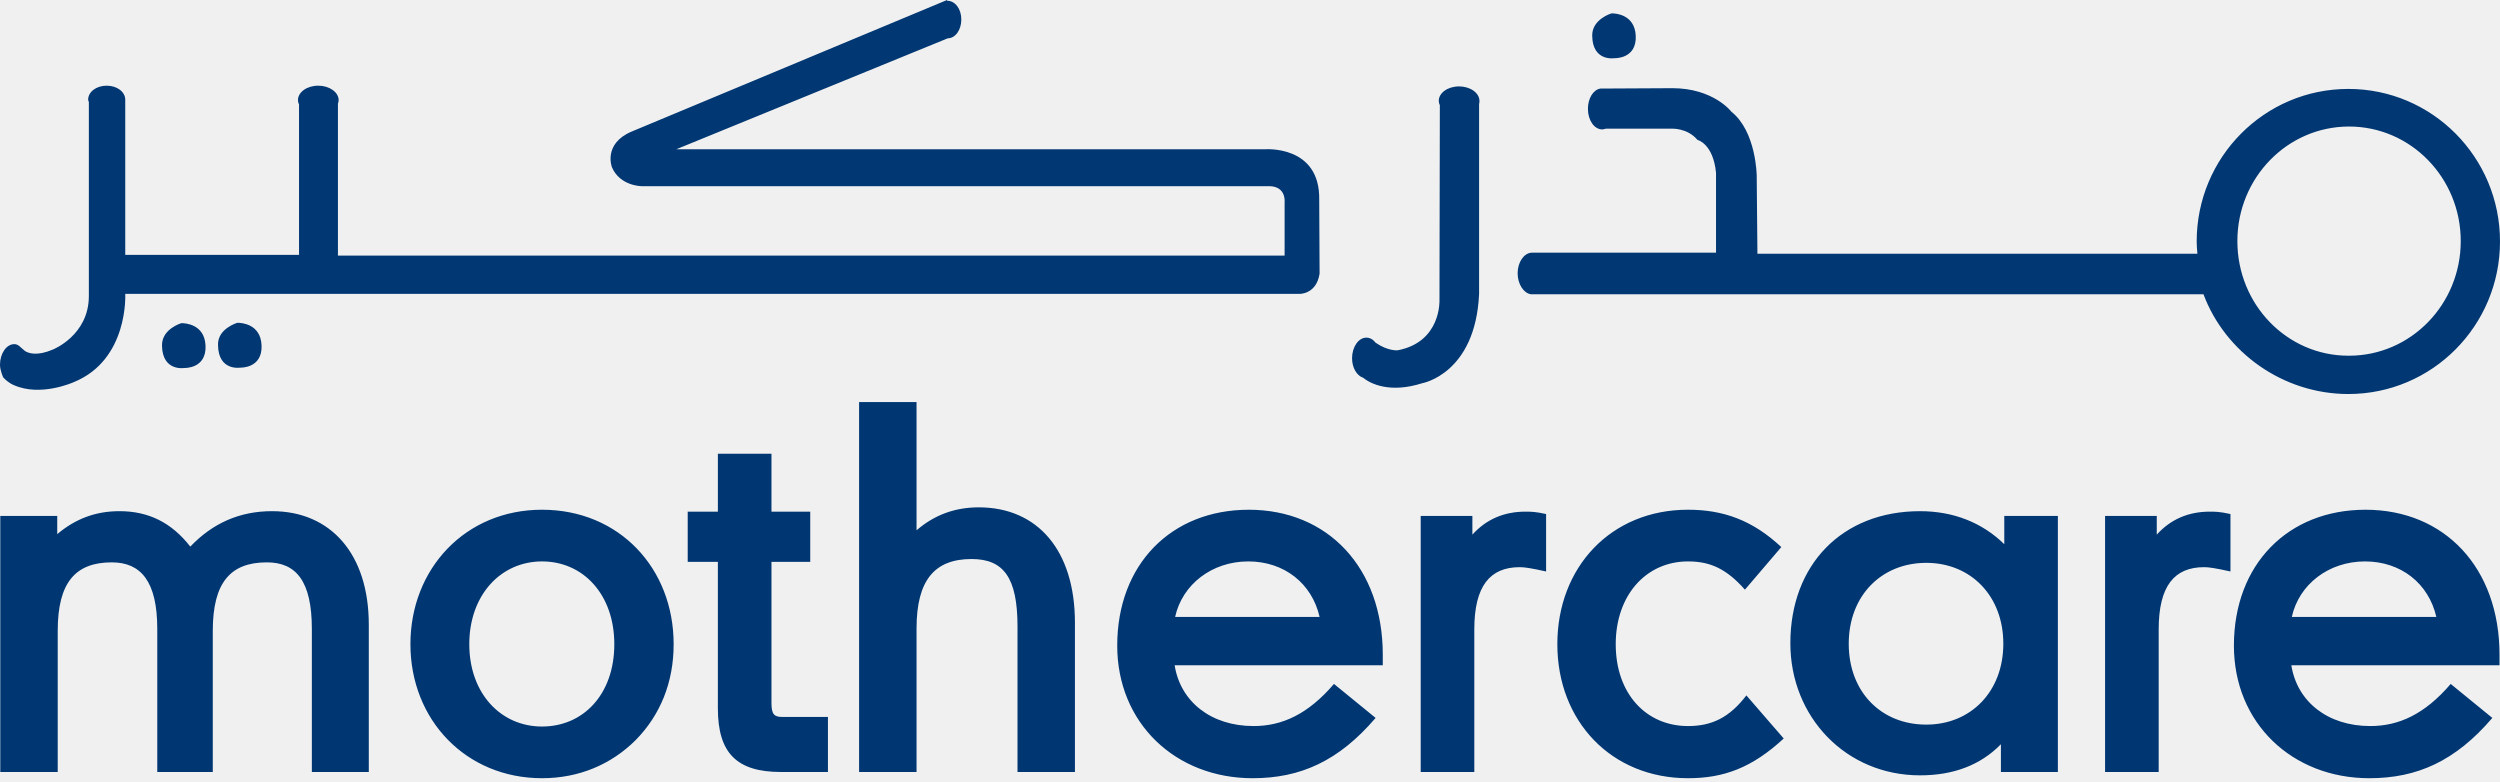
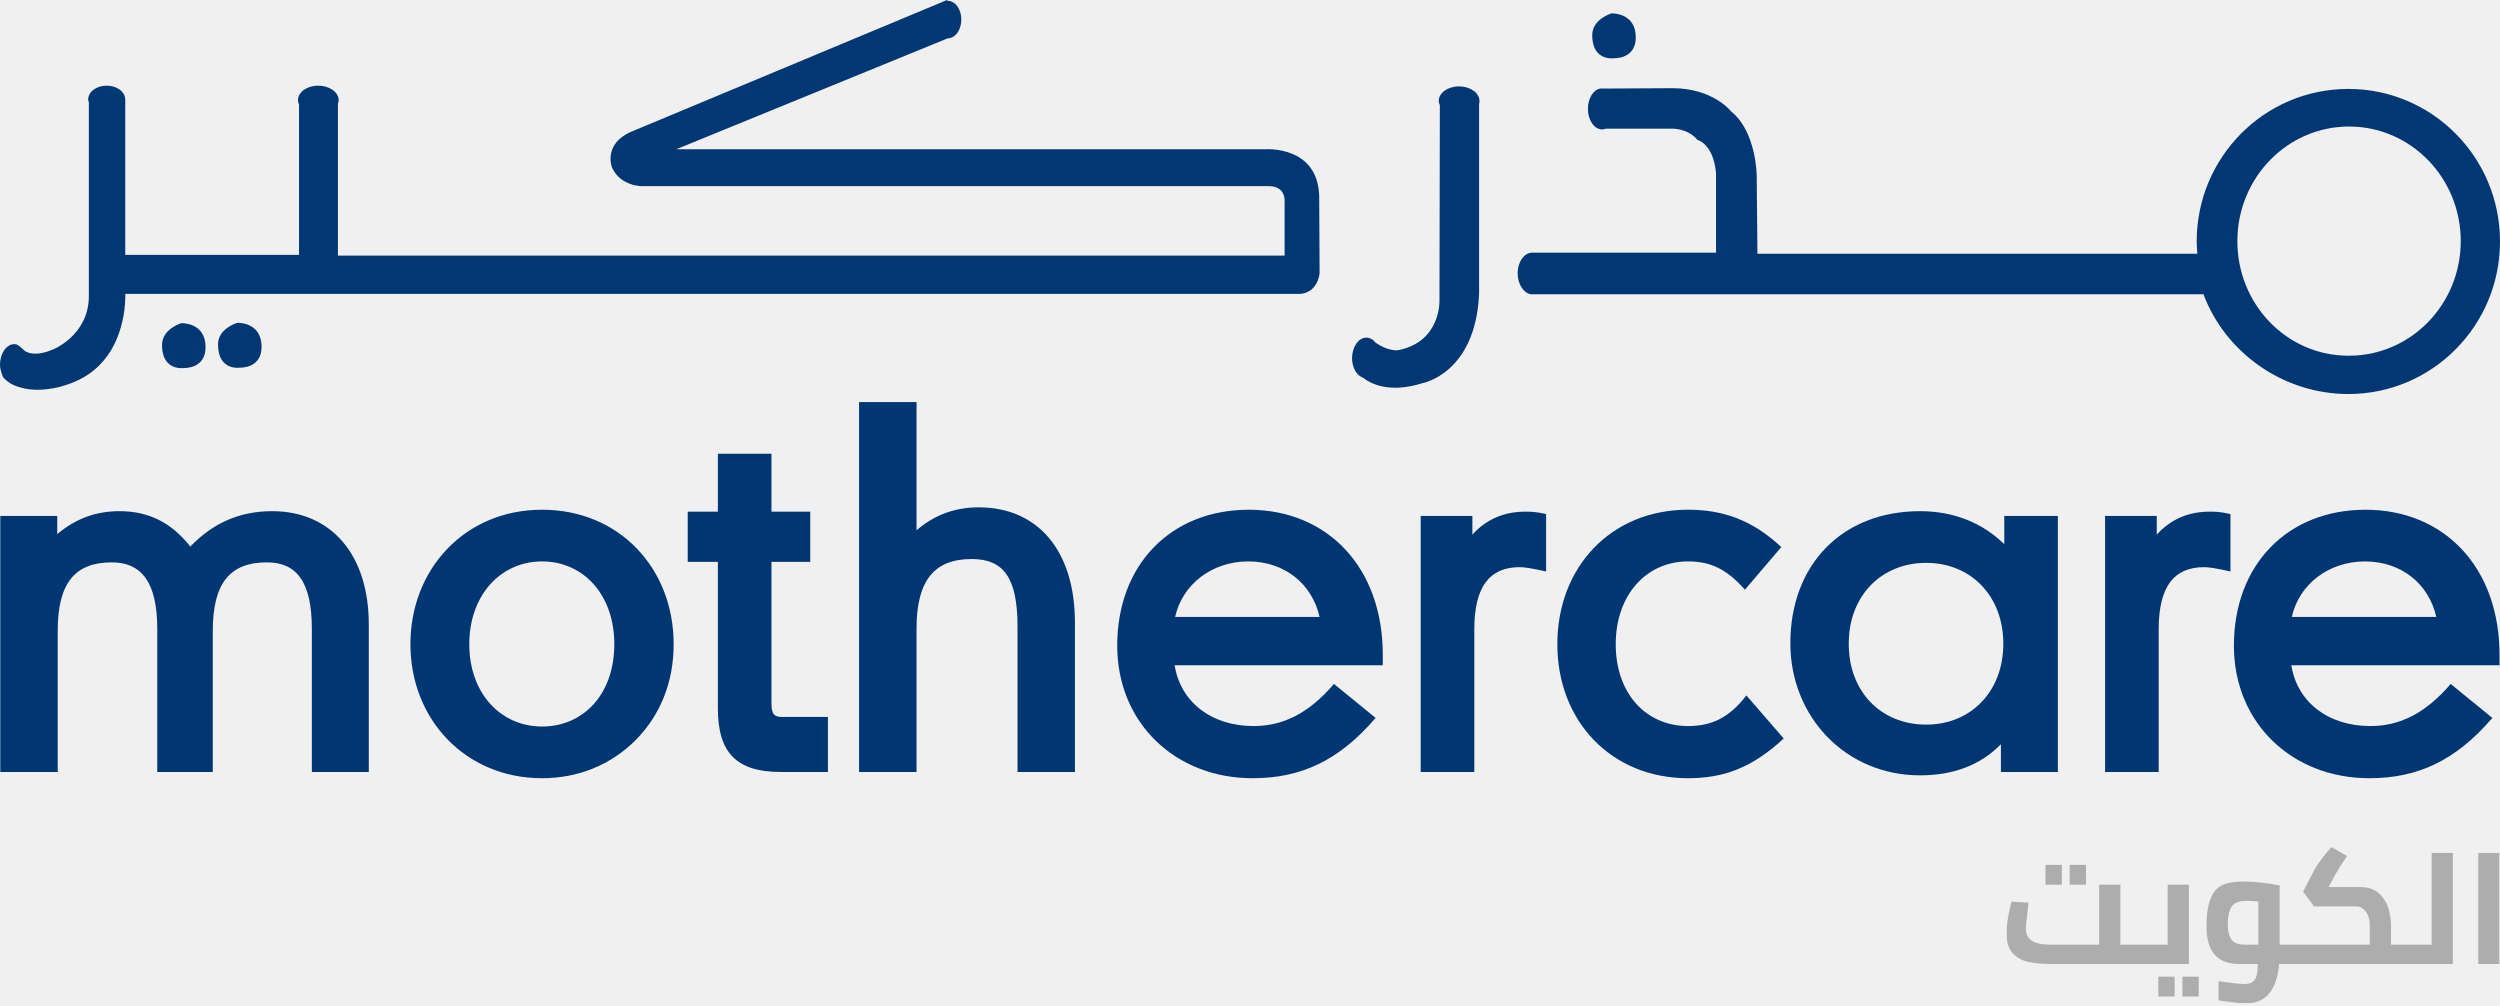
- <svg xmlns="http://www.w3.org/2000/svg" xmlns:xlink="http://www.w3.org/1999/xlink" width="368" height="115" viewBox="0 0 368 115">
+ <svg xmlns="http://www.w3.org/2000/svg" xmlns:xlink="http://www.w3.org/1999/xlink" width="368" height="148" viewBox="0 0 368 148">
  <defs>
-     <path id="a" d="M93.972 19.5L140.405.131v.107c1.208 0 2.102 1.223 2.102 2.767 0 1.543-.894 2.766-1.997 2.766l-39.972 16.336h86.616s8.193-.691 8.036 7.45l.053 10.855c-.473 3.086-2.994 2.98-2.994 2.98H19.437s.525 9.684-7.564 12.984c0 0-4.885 2.234-8.877.425 0 0-.736-.266-1.523-1.118 0 0-.474-1.01-.474-1.862 0-1.649.946-3.033 2.102-3.033.63 0 .893.479 1.576 1.011.578.373 1.839.745 4.097-.212 0 0 5.305-2.076 5.305-7.876V15.137c-.052-.107-.105-.213-.105-.32 0-1.17 1.208-2.074 2.731-2.074 1.524 0 2.732.904 2.732 2.074v22.828h25.58V15.509a1.427 1.427 0 0 1-.157-.639c0-1.17 1.312-2.127 2.994-2.127 1.628 0 2.994.957 2.994 2.127 0 .16-.052.373-.105.533v22.349h139.352v-7.875s.263-2.342-2.311-2.342H95.443s-3.152 0-4.36-2.767c0 0-1.366-3.459 2.889-5.268zM238.209 2.1s-2.889.852-2.836 3.3c.052 3.831 3.257 3.298 3.257 3.298s3.308.16 3.151-3.298c-.144-3.168-3.02-3.301-3.503-3.301l-.069.001zm-25.422 12.877c0 .213.052.426.157.638l-.053 28.735s.263 6.119-6.145 7.343c0 0-1.418.159-3.257-1.118-.368-.478-.84-.744-1.366-.744-1.155 0-2.1 1.383-2.1 3.033 0 1.383.682 2.554 1.628 2.872 1.05.853 3.887 2.342 8.719.799 0 0 7.827-1.383 8.352-13.143V15.456c.052-.159.052-.319.052-.479 0-1.171-1.365-2.128-2.993-2.128-1.681 0-2.994.957-2.994 2.128zm33.931-1.863c.138-.003.275-.005.409-.005 6.116 0 8.731 3.465 8.731 3.465 3.677 2.926 3.729 9.418 3.729 9.418l.106 11.493h64.765a20.72 20.72 0 0 1-.106-1.809c0-12.398 9.98-22.455 22.324-22.455C359.02 13.221 369 23.278 369 35.676c0 12.398-9.98 22.455-22.324 22.455-9.612 0-18.121-6.119-21.326-14.686h-99.012c-1.05-.159-1.943-1.49-1.943-3.086 0-1.65.945-2.98 2.048-3.033H253.6V25.567c-.42-4.31-2.732-4.843-2.732-4.843-1.523-1.809-3.835-1.65-3.835-1.65h-9.664a1.857 1.857 0 0 1-.525.106c-1.156 0-2.102-1.329-2.102-3.032 0-1.543.789-2.82 1.839-2.98l10.137-.054zm83.623 22.509c0 9.333 7.302 16.869 16.345 16.868h.095c9.088 0 16.441-7.556 16.441-16.868 0-9.312-7.353-16.867-16.441-16.867-9.087 0-16.44 7.555-16.44 16.867zM35.93 47.649l.07-.001c.486 0 3.357.134 3.501 3.3.159 3.458-3.15 3.299-3.15 3.299s-3.204.532-3.257-3.299c-.106-2.448 2.836-3.299 2.836-3.299zm-8.246.053l.068-.001c.484 0 3.359.134 3.503 3.3.158 3.459-3.151 3.299-3.151 3.299s-3.204.532-3.257-3.299c-.052-2.447 2.837-3.299 2.837-3.299z" />
+     <path id="a" d="M93.972 19.676L140.405.307v.106c1.208 0 2.102 1.224 2.102 2.768 0 1.543-.894 2.767-1.997 2.767l-39.972 16.335h86.616s8.193-.692 8.036 7.45l.053 10.855c-.473 3.087-2.994 2.98-2.994 2.98H19.437s.525 9.684-7.564 12.983c0 0-4.885 2.235-8.877.426 0 0-.736-.266-1.523-1.117 0 0-.474-1.012-.474-1.863 0-1.649.946-3.033 2.102-3.033.63 0 .893.479 1.576 1.011.578.373 1.839.745 4.097-.213 0 0 5.305-2.075 5.305-7.875V15.312c-.052-.106-.105-.212-.105-.319 0-1.17 1.208-2.075 2.731-2.075 1.524 0 2.732.905 2.732 2.075v22.828h25.58V15.685a1.433 1.433 0 0 1-.157-.638c0-1.171 1.312-2.129 2.994-2.129 1.628 0 2.994.958 2.994 2.129 0 .159-.052.372-.105.532v22.348h139.352v-7.875s.263-2.342-2.311-2.342H95.443s-3.152 0-4.36-2.766c0 0-1.366-3.459 2.889-5.268zm144.237-17.4s-2.889.851-2.836 3.299c.052 3.831 3.257 3.299 3.257 3.299s3.308.16 3.151-3.299c-.144-3.167-3.02-3.301-3.503-3.301-.045 0-.069.002-.069.002zm-25.422 12.877c0 .213.052.426.157.639l-.053 28.733s.263 6.119-6.145 7.343c0 0-1.418.161-3.257-1.117-.368-.478-.84-.745-1.366-.745-1.155 0-2.1 1.383-2.1 3.033 0 1.384.682 2.554 1.628 2.874 1.05.851 3.887 2.341 8.719.798 0 0 7.827-1.384 8.352-13.143V15.632c.052-.16.052-.32.052-.479 0-1.17-1.365-2.129-2.993-2.129-1.681 0-2.994.959-2.994 2.129zm33.931-1.862c.139-.004.276-.005.412-.005 6.114-.001 8.728 3.463 8.728 3.463 3.677 2.927 3.729 9.419 3.729 9.419l.106 11.493h64.765a20.675 20.675 0 0 1-.106-1.809c0-12.398 9.98-22.455 22.324-22.455C359.02 13.397 369 23.454 369 35.852c0 12.398-9.98 22.455-22.324 22.455-9.612 0-18.121-6.119-21.326-14.686h-99.012c-1.05-.16-1.943-1.49-1.943-3.086 0-1.65.945-2.98 2.048-3.033H253.6v-11.76c-.42-4.31-2.732-4.842-2.732-4.842-1.523-1.809-3.835-1.65-3.835-1.65h-9.664a1.825 1.825 0 0 1-.525.107c-1.156 0-2.102-1.33-2.102-3.033 0-1.544.789-2.821 1.839-2.98l10.137-.053zm83.623 22.508c0 9.333 7.302 16.868 16.345 16.868h.095c9.088 0 16.441-7.556 16.441-16.868 0-9.313-7.353-16.868-16.441-16.868-9.087 0-16.44 7.555-16.44 16.868zM35.93 47.825s.025-.002.069-.002c.484 0 3.358.134 3.502 3.3.159 3.46-3.15 3.3-3.15 3.3s-3.204.531-3.257-3.3c-.106-2.447 2.836-3.298 2.836-3.298zm-8.246.053l.068-.001c.484 0 3.359.133 3.503 3.3.158 3.459-3.151 3.3-3.151 3.3s-3.204.53-3.257-3.3c-.052-2.448 2.837-3.299 2.837-3.299z" />
+     <path id="c" d="M.355 23h72.573V0H.355z" />
  </defs>
  <g fill="none" fill-rule="evenodd">
    <g fill="#003773">
-       <path d="M79.787 114.553c-11.202 0-19.373-8.593-19.373-19.724 0-11.133 8.101-19.797 19.373-19.797 11.342 0 19.374 8.594 19.374 19.796 0 5.636-1.974 10.426-5.566 14.09-3.664 3.662-8.455 5.635-13.808 5.635M69.08 94.828c0 7.256 4.648 12.117 10.708 12.117 6.058 0 10.638-4.718 10.638-12.117 0-7.327-4.58-12.187-10.638-12.187-6.06 0-10.708 4.931-10.708 12.187M105.67 104.268V82.711h-4.439v-7.398h4.44V66.79h7.89v8.523h5.706v7.398h-5.707v20.781c0 1.691.422 2.043 1.62 2.043h6.693v8.102h-6.905c-6.48 0-9.298-2.747-9.298-9.369M149.778 92.221c0-7.185-2.043-9.932-6.763-9.932-5.426 0-8.1 3.099-8.1 10.215v21.135h-8.457V59.183h8.457v18.878c2.605-2.253 5.634-3.38 9.157-3.38 8.664 0 14.158 6.339 14.158 16.978v21.98h-8.452V92.221zM184.526 106.875c4.226 0 8.032-1.761 11.834-6.2l6.13 5.002c-5.424 6.342-11.06 8.877-18.104 8.877-11.338 0-19.931-8.103-19.931-19.515 0-11.974 7.959-20.006 19.366-20.006 11.624 0 19.725 8.524 19.725 21.346v1.548h-30.638c.844 5.354 5.354 8.948 11.618 8.948m-11.55-16.062h21.27c-1.126-4.931-5.212-8.172-10.496-8.172-5.348 0-9.716 3.38-10.773 8.172M217.018 92.644v20.993h-7.89v-37.69h7.607v2.75c2.044-2.256 4.65-3.384 7.82-3.384.704 0 1.48 0 3.032.354v8.453c-2.256-.494-3.171-.633-3.877-.633-4.366 0-6.692 2.747-6.692 9.157M229.24 94.828c0-11.34 7.89-19.797 19.231-19.797 5.215 0 9.512 1.55 13.738 5.497l-5.356 6.27c-2.746-3.102-5.14-4.157-8.382-4.157-6.127 0-10.636 4.931-10.636 12.187 0 7.325 4.508 12.047 10.636 12.047 3.454 0 6.06-1.199 8.596-4.51l5.496 6.341c-4.65 4.3-8.807 5.847-14.091 5.847-11.273 0-19.232-8.384-19.232-19.725M294.534 109.551c-3.027 3.102-7.041 4.58-11.904 4.58-10.918 0-19.09-8.596-19.09-19.444 0-11.553 7.606-19.442 19.09-19.442 4.933 0 9.158 1.69 12.4 4.86v-4.158h7.889v37.691h-8.385v-4.087zm-22.4-14.794c0 7.115 4.791 11.906 11.411 11.906 6.554 0 11.344-4.86 11.344-11.906 0-7.043-4.79-11.906-11.344-11.906-6.62 0-11.411 4.863-11.411 11.906zM317.759 92.644v20.993h-7.892v-37.69h7.609v2.75c2.044-2.256 4.649-3.384 7.82-3.384.706 0 1.48 0 3.028.354v8.453c-2.252-.494-3.171-.633-3.873-.633-4.368 0-6.692 2.747-6.692 9.157M348.906 106.875c4.228 0 8.032-1.761 11.838-6.2l6.127 5.002c-5.424 6.342-11.06 8.877-18.105 8.877-11.343 0-19.935-8.103-19.935-19.515 0-11.974 7.958-20.006 19.37-20.006 11.626 0 19.727 8.524 19.727 21.346v1.548h-30.644c.845 5.354 5.354 8.948 11.622 8.948m-11.552-16.062h21.274c-1.128-4.931-5.213-8.172-10.496-8.172-5.354 0-9.722 3.38-10.778 8.172M45.904 92.573c0-7.042-2.324-9.793-6.622-9.793-5.354 0-7.96 2.96-7.96 10.076v20.783H23.15V92.573c0-6.973-2.396-9.793-6.694-9.793-5.352 0-7.96 2.96-7.96 10.076v20.783H.043V75.947h8.383v2.677c2.678-2.253 5.637-3.38 9.159-3.38 4.298 0 7.678 1.691 10.426 5.214 3.31-3.454 7.255-5.214 12.047-5.214 8.592 0 14.229 6.271 14.229 16.697v21.698h-8.383V92.573z" />
+       <path d="M79.787 114.553c-11.202 0-19.373-8.594-19.373-19.725 0-11.132 8.101-19.797 19.373-19.797 11.342 0 19.374 8.595 19.374 19.797 0 5.636-1.974 10.426-5.566 14.09-3.664 3.662-8.455 5.635-13.808 5.635M69.08 94.828c0 7.256 4.648 12.117 10.708 12.117 6.058 0 10.638-4.719 10.638-12.117 0-7.327-4.58-12.187-10.638-12.187-6.06 0-10.708 4.931-10.708 12.187M105.67 104.268V82.711h-4.439v-7.398h4.44V66.79h7.89v8.523h5.706v7.398h-5.707v20.781c0 1.691.422 2.043 1.62 2.043h6.693v8.102h-6.905c-6.48 0-9.298-2.747-9.298-9.369M149.778 92.22c0-7.184-2.043-9.931-6.763-9.931-5.426 0-8.1 3.099-8.1 10.215v21.135h-8.457V59.183h8.457V78.06c2.605-2.253 5.634-3.38 9.157-3.38 8.664 0 14.158 6.339 14.158 16.978v21.98h-8.452V92.22zM184.526 106.875c4.226 0 8.032-1.761 11.834-6.2l6.13 5.002c-5.424 6.342-11.06 8.877-18.104 8.877-11.338 0-19.931-8.103-19.931-19.515 0-11.974 7.959-20.006 19.366-20.006 11.624 0 19.725 8.524 19.725 21.346v1.548h-30.638c.844 5.354 5.354 8.948 11.618 8.948m-11.55-16.062h21.27c-1.126-4.931-5.212-8.172-10.496-8.172-5.348 0-9.716 3.38-10.773 8.172M217.018 92.644v20.993h-7.89v-37.69h7.607v2.75c2.044-2.256 4.65-3.384 7.82-3.384.704 0 1.48 0 3.032.354v8.453c-2.256-.494-3.171-.633-3.877-.633-4.366 0-6.692 2.747-6.692 9.157M229.24 94.828c0-11.34 7.89-19.797 19.231-19.797 5.215 0 9.512 1.55 13.738 5.497l-5.356 6.27c-2.746-3.102-5.14-4.157-8.382-4.157-6.127 0-10.636 4.931-10.636 12.187 0 7.325 4.508 12.047 10.636 12.047 3.454 0 6.06-1.199 8.596-4.51l5.496 6.341c-4.65 4.3-8.807 5.847-14.091 5.847-11.273 0-19.232-8.384-19.232-19.725M294.534 109.55c-3.027 3.103-7.041 4.58-11.904 4.58-10.918 0-19.09-8.595-19.09-19.443 0-11.553 7.606-19.442 19.09-19.442 4.933 0 9.158 1.69 12.4 4.86v-4.158h7.889v37.69h-8.385v-4.086zm-22.4-14.793c0 7.115 4.791 11.906 11.411 11.906 6.554 0 11.344-4.861 11.344-11.906 0-7.043-4.79-11.906-11.344-11.906-6.62 0-11.411 4.863-11.411 11.906zM317.759 92.644v20.993h-7.892v-37.69h7.609v2.75c2.044-2.256 4.649-3.384 7.82-3.384.706 0 1.48 0 3.028.354v8.453c-2.252-.494-3.171-.633-3.873-.633-4.368 0-6.692 2.747-6.692 9.157M348.906 106.875c4.228 0 8.032-1.761 11.838-6.2l6.127 5.002c-5.424 6.342-11.06 8.877-18.105 8.877-11.343 0-19.935-8.103-19.935-19.515 0-11.974 7.958-20.006 19.37-20.006 11.626 0 19.727 8.524 19.727 21.346v1.548h-30.644c.845 5.354 5.354 8.948 11.622 8.948m-11.552-16.062h21.274c-1.128-4.931-5.213-8.172-10.496-8.172-5.354 0-9.722 3.38-10.778 8.172M45.904 92.573c0-7.042-2.324-9.793-6.622-9.793-5.354 0-7.96 2.96-7.96 10.076v20.783H23.15V92.573c0-6.973-2.396-9.793-6.694-9.793-5.352 0-7.96 2.96-7.96 10.076v20.783H.043V75.947h8.383v2.677c2.678-2.253 5.637-3.38 9.159-3.38 4.298 0 7.678 1.69 10.426 5.214 3.31-3.454 7.255-5.214 12.047-5.214 8.592 0 14.229 6.27 14.229 16.697v21.698h-8.383V92.573z" />
    </g>
-     <g transform="translate(-1 -.131)">
+     <g transform="translate(-1 -.307)">
      <mask id="b" fill="#fff">
        <use xlink:href="#a" />
      </mask>
-       <path fill="#013773" d="M-4 63.131h378v-68H-4z" mask="url(#b)" />
+       <path fill="#013773" d="M-4 63.307h378v-68H-4z" mask="url(#b)" />
+     </g>
+     <g transform="translate(295 124.693)">
+       <mask id="d" fill="#fff">
+         <use xlink:href="#c" />
+       </mask>
+       <path fill="#ADADAD" d="M6.1 5.534h2.405V2.615H6.1zM9.649 5.534h2.405V2.615H9.649zM27.208 5.534H24.08v8.826h-6.958V5.534h-3.129v8.826H6.66c-2.305 0-3.456-.794-3.456-2.382 0-.42.077-1.198.233-2.335l.164-1.47-2.522-.14a28.274 28.274 0 0 0-.502 2.37c-.148.863-.222 1.63-.222 2.3 0 1.291.304 2.265.911 2.918.607.654 1.381 1.082 2.323 1.285.942.202 2.09.303 3.444.303h20.175V5.534zM22.701 21.996h2.405v-2.919h-2.405zM26.251 21.996h2.405v-2.919h-2.405zM37.435 14.36h-1.938c-1.027 0-1.712-.269-2.055-.806-.342-.537-.513-1.202-.513-1.996 0-1.028.11-1.802.327-2.323.217-.522.521-.872.91-1.05.39-.18.911-.27 1.565-.27.544 0 1.113.04 1.704.117v6.328zM62.935.863V14.36h-5.979v-2.849c0-.73-.113-1.517-.339-2.358-.225-.84-.673-1.596-1.342-2.265-.67-.669-1.627-1.004-2.872-1.004H47.78l.421-.817a34.707 34.707 0 0 1 2.288-3.76L48.176 0a24.73 24.73 0 0 0-1.494 1.833c-.53.708-.95 1.374-1.26 1.996L44.02 6.561l1.611 2.172h6.258c.53 0 .984.256 1.366.77.381.514.572 1.176.572 1.985v2.872H40.564V5.651a24.311 24.311 0 0 0-2.545-.409 25.05 25.05 0 0 0-2.872-.175c-1.23 0-2.222.167-2.977.501-.756.335-1.339.985-1.752 1.951-.412.965-.618 2.374-.618 4.226 0 3.642 1.611 5.464 4.833 5.464h2.71c0 .778-.068 1.378-.2 1.798-.132.42-.338.715-.619.887-.279.171-.669.257-1.167.257-.654 0-1.915-.14-3.783-.42v2.825c1.868.296 3.223.444 4.063.444 2.896 0 4.514-1.93 4.857-5.79h25.568V.862h-3.128zM69.799 17.209h3.129V.864h-3.129z" mask="url(#d)" />
    </g>
  </g>
</svg>
